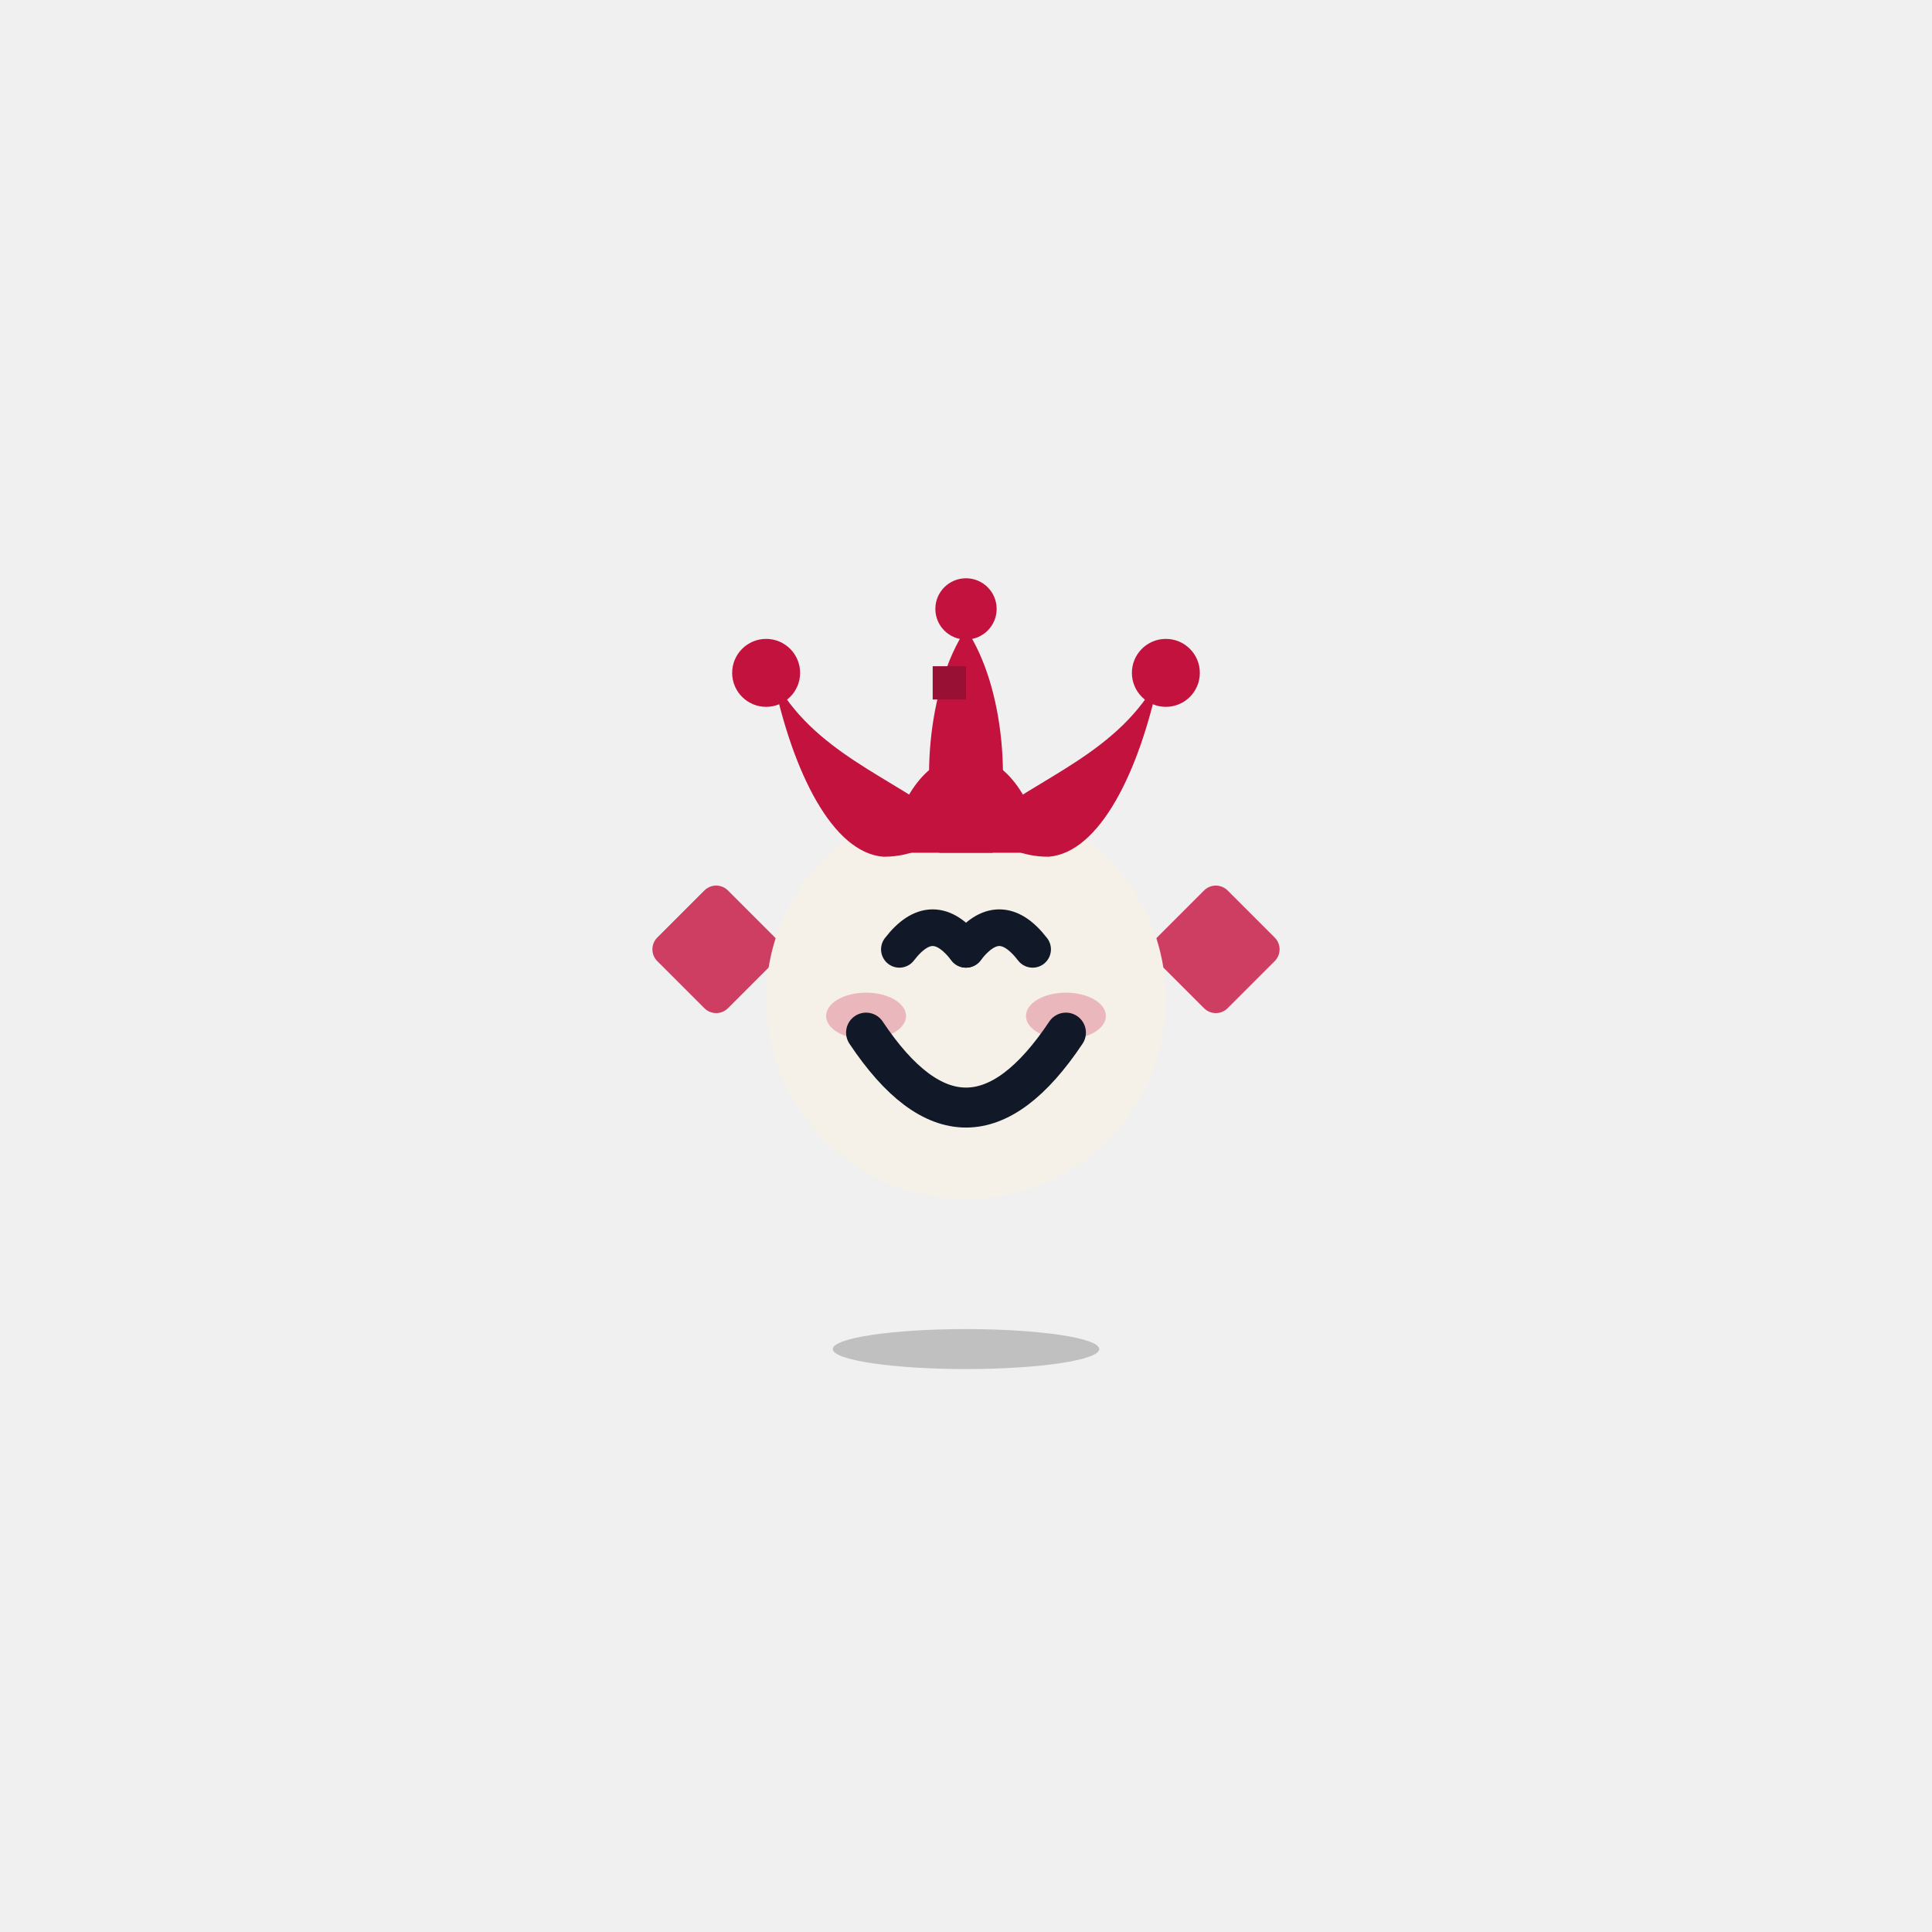
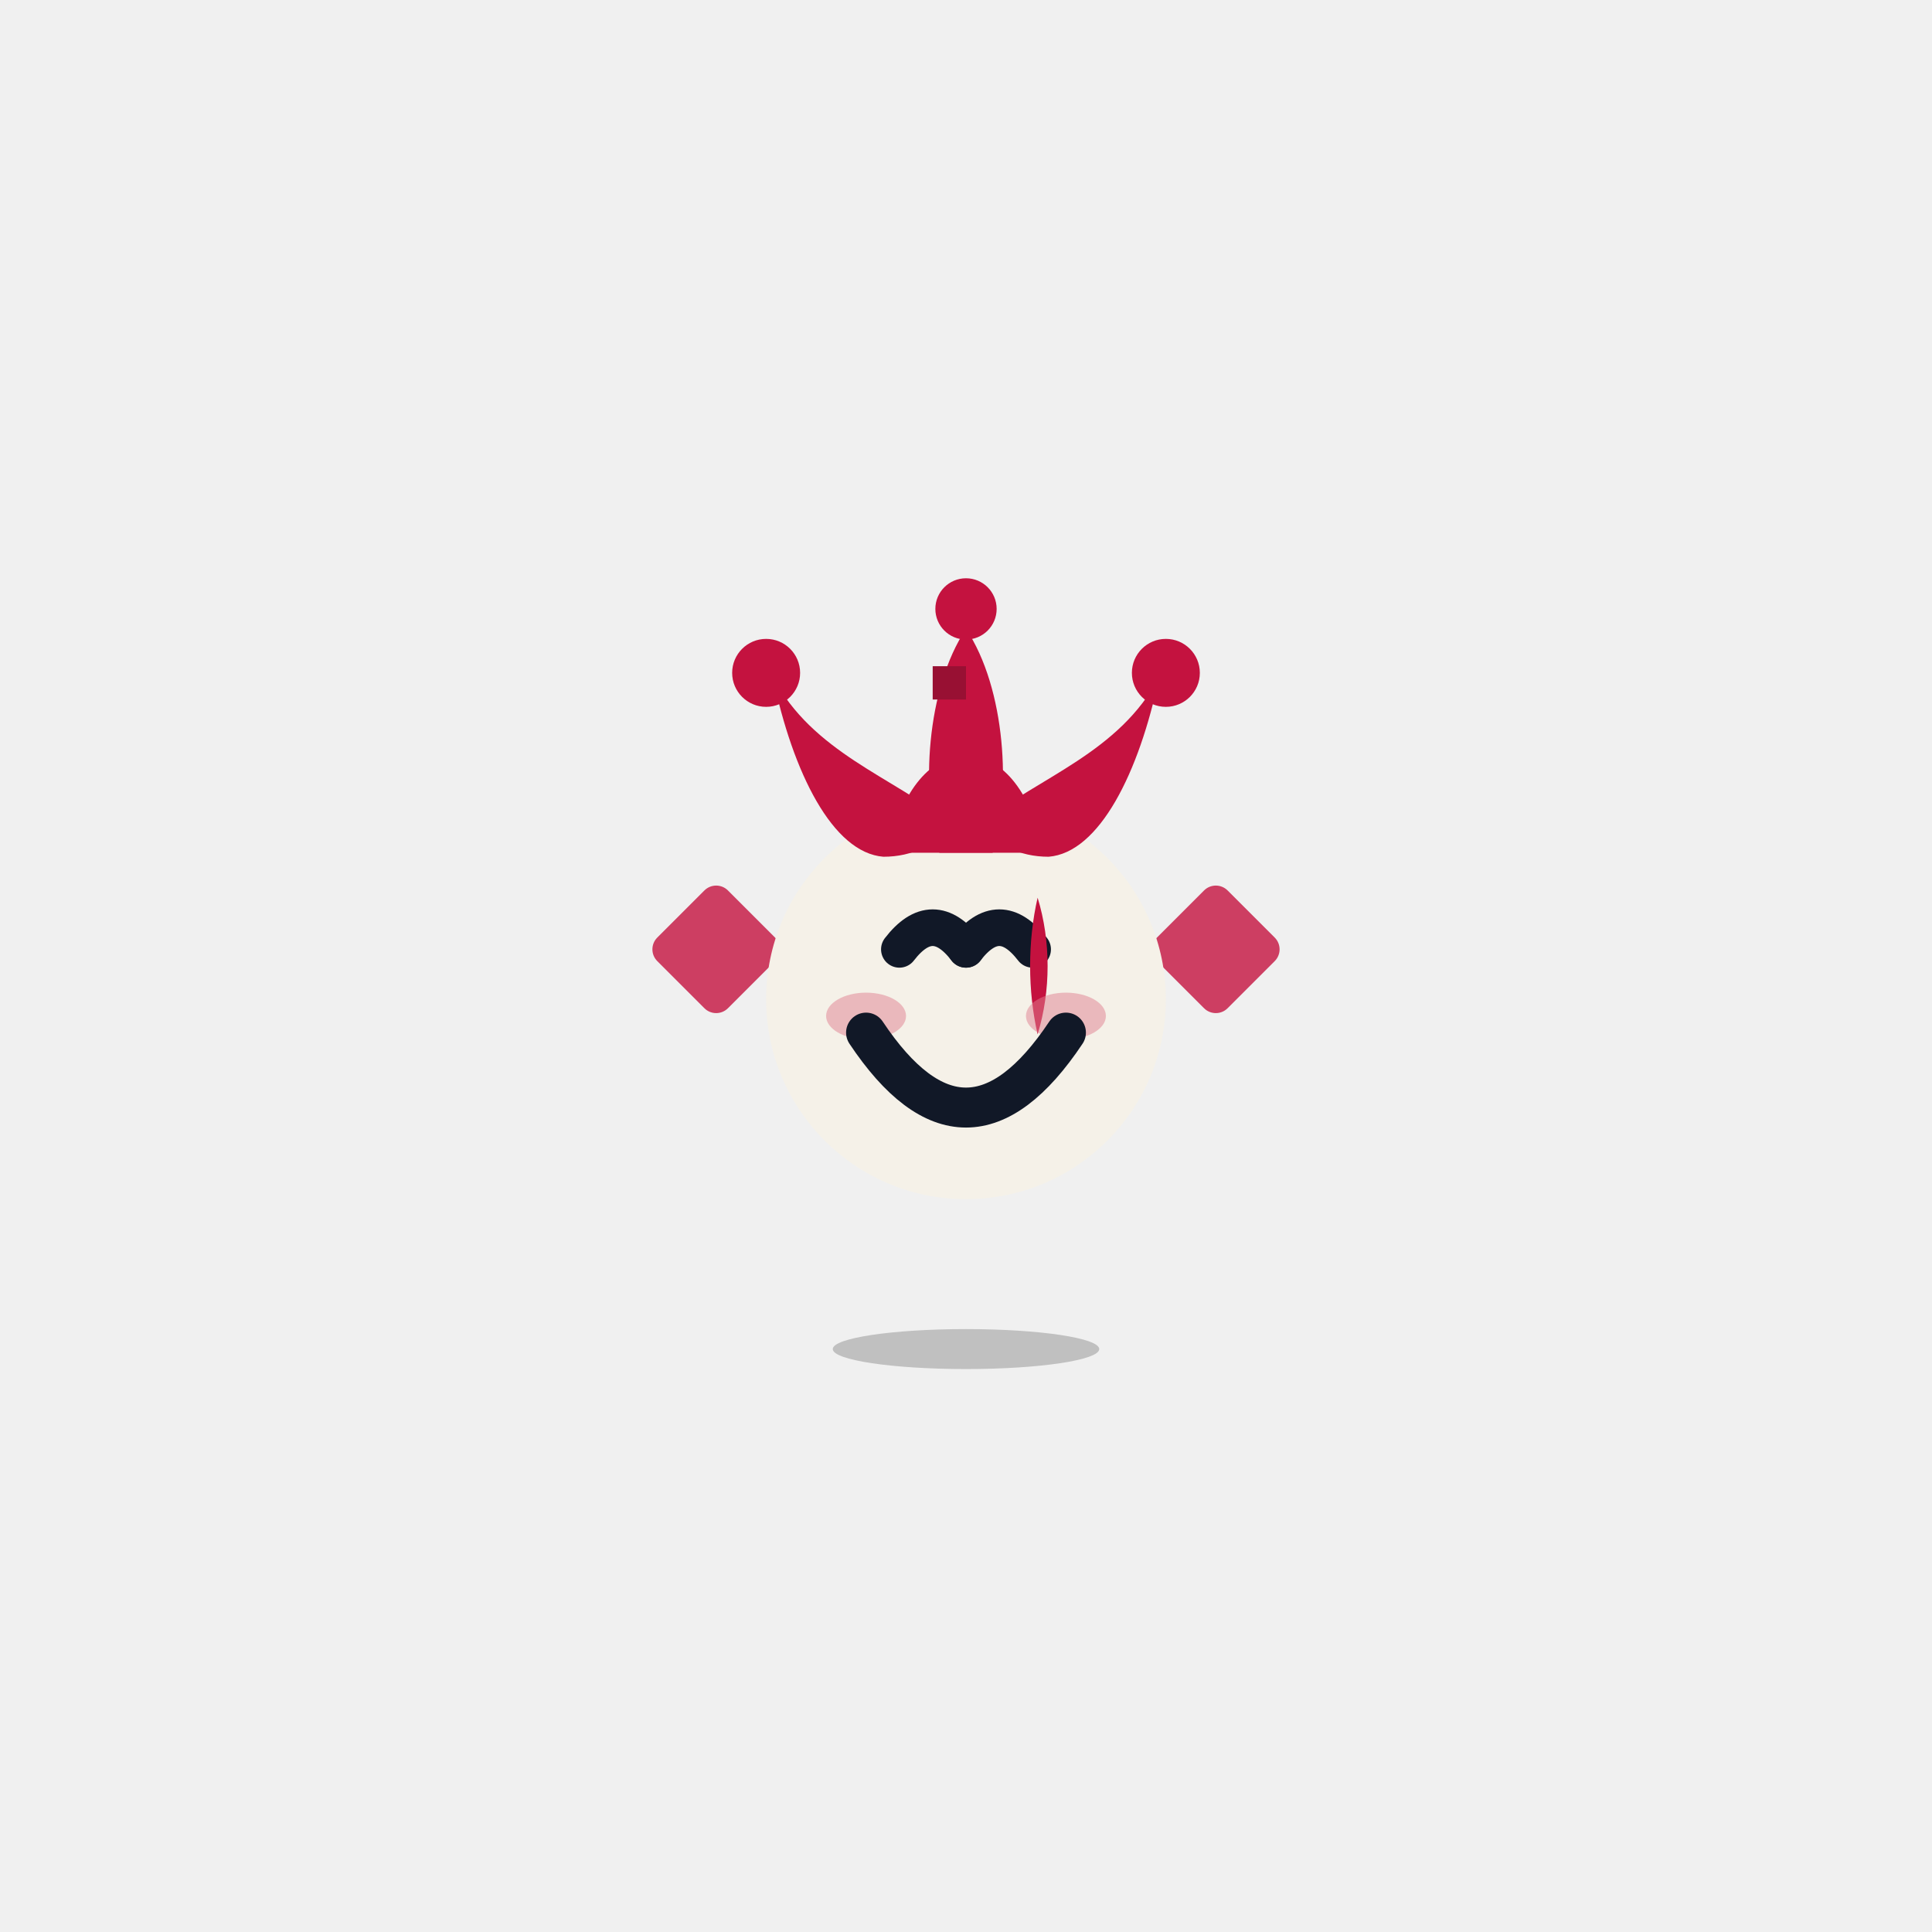
<svg xmlns="http://www.w3.org/2000/svg" viewBox="-18 -18 58 58" fill="none">
  <defs>
    <style>
      /* `done` = full happy animation + a pixel bubble overlay holding
         a green check. The happy half gives personality (jumps, waving
         arms, ^^ eyes, blush, sparkles). The bubble half carries the
         semantic "task completed" signal. Both loop infinitely — the
         state machine's AUTO_RETURN handles cleanup after a few seconds,
         same as the old `happy` wiring. */

      /* === Happy body (identical timings to happy.svg) === */
      .done-body {
        transform-origin: 11px 18px;
        animation: done-jump 1s ease-in-out infinite;
      }
      .done-shadow {
        transform-origin: 11px 22.5px;
        animation: done-shadow 1s ease-in-out infinite;
      }
      .done-arm-l {
        transform-origin: 3.5px 10.5px;
        animation: done-arm-l 0.5s ease-in-out infinite alternate;
      }
      .done-arm-r {
        transform-origin: 18.5px 10.5px;
        animation: done-arm-r 0.5s ease-in-out infinite alternate;
      }
      .done-spark { opacity: 0; }
      .done-sp1 { animation: done-spark-flash 1.5s step-end infinite; animation-delay: 0s; }
      .done-sp2 { animation: done-spark-flash 1.5s step-end infinite; animation-delay: 0.5s; }
      .done-sp3 { animation: done-spark-flash 1.5s step-end infinite; animation-delay: 1s; }
      .done-sp4 { animation: done-spark-flash 1.5s step-end infinite; animation-delay: 0.75s; }

      /* === Bubble overlay — "speaking at you from the side" ===
         Positioned fully to the right of the pet's body, at face level
         (y≈9, same as the eyes). This keeps the bubble clear of the
         waving right arm (x 17..20, y 9..12) and the head silhouette,
         so nothing overlaps as the pet jumps. Pop origin at the tail
         root so the bubble visually emerges from the face. */
      .done-bubble {
        transform-origin: 21px 9px;
        transform: scale(0);
        animation: done-bubble-pop 0.4s cubic-bezier(0.34, 1.56, 0.64, 1) 0.15s forwards;
      }
      /* Check mark draws in after the bubble settles, using a
         stroke-dasharray "writing" effect so it feels hand-drawn. */
      .done-chk {
        stroke-dasharray: 8;
        stroke-dashoffset: 8;
        animation: done-chk-draw 0.25s ease-out 0.5s forwards;
      }

      @keyframes done-jump {
        0%,100% { transform: translateY(0) scaleY(1); }
        12%     { transform: translateY(0) scaleY(0.86); }
        30%     { transform: translateY(-7px) scaleY(1.07); }
        50%     { transform: translateY(-8px) scaleY(1); }
        70%     { transform: translateY(-7px) scaleY(1.07); }
        88%     { transform: translateY(0) scaleY(0.86); }
      }
      @keyframes done-shadow {
        0%,100% { transform: scaleX(1); opacity: 0.35; }
        30%,70% { transform: scaleX(0.4); opacity: 0.07; }
      }
      @keyframes done-arm-l {
        from { transform: rotate(-55deg); }
        to   { transform: rotate(-65deg); }
      }
      @keyframes done-arm-r {
        from { transform: rotate(55deg); }
        to   { transform: rotate(65deg); }
      }
      @keyframes done-spark-flash {
        0%  { opacity: 0; }
        10% { opacity: 1; }
        30% { opacity: 0; }
        100%{ opacity: 0; }
      }
      @keyframes done-bubble-pop {
        0%   { transform: scale(0); }
        60%  { transform: scale(1.2); }
        100% { transform: scale(1); }
      }
      @keyframes done-chk-draw {
        to { stroke-dashoffset: 0; }
      }
    </style>
  </defs>
  <g class="done-spark done-sp1" fill="#FFD700">
    <rect x="1" y="4" width="1" height="1" />
    <rect x="0" y="5" width="3" height="0.5" />
    <rect x="1" y="6" width="1" height="1" />
  </g>
  <g class="done-spark done-sp2" fill="#FF9F3F">
    <rect x="19" y="2" width="1" height="1" />
    <rect x="18" y="3" width="3" height="0.5" />
    <rect x="19" y="4" width="1" height="1" />
  </g>
  <g class="done-spark done-sp3" fill="#FFF59D">
    <rect x="20" y="11" width="1" height="1" />
    <rect x="19" y="12" width="3" height="0.5" />
    <rect x="20" y="13" width="1" height="1" />
  </g>
  <g class="done-spark done-sp4" fill="#FFB3C6">
    <rect x="-2" y="10" width="1" height="1" />
    <rect x="-3" y="11" width="3" height="0.5" />
    <rect x="-2" y="12" width="1" height="1" />
  </g>
  <ellipse class="done-shadow" cx="11" cy="22.5" rx="4" ry="0.6" fill="#c0c0c0" />
  <g class="done-body">
    <g class="done-arm-l">
      <rect x="2" y="9" width="3" height="3" rx="0.5" fill="#c4123f" opacity="0.8" transform="rotate(45 3.5 10.5)" />
    </g>
    <g class="done-arm-r">
      <rect x="17" y="9" width="3" height="3" rx="0.5" fill="#c4123f" opacity="0.8" transform="rotate(45 18.5 10.5)" />
    </g>
    <rect x="5" y="6" width="12" height="12" rx="6" fill="#f5f1e8" />
    <g class="pet-hat" transform="translate(11.00 7.00) rotate(0.0)">
      <path d="M-0.48 -0.30 C-2.20 -1.68 -4.60 -2.40 -5.80 -4.68 C-5.20 -1.80 -4.00 0.60 -2.48 0.72 C-1.60 0.72 -0.88 0.36 -0.48 -0.30 Z" fill="#c4123f" />
      <path d="M0.48 -0.30 C2.20 -1.68 4.60 -2.40 5.80 -4.68 C5.20 -1.80 4.00 0.60 2.48 0.72 C1.60 0.72 0.88 0.36 0.48 -0.30 Z" fill="#c4123f" />
      <path d="M-2.32 0.60 C-1.60 -3.30 1.60 -3.30 2.32 0.60 Z" fill="#c4123f" />
      <path d="M0 -6.12 C-1.20 -4.32 -1.36 -1.20 -0.80 0.60 L0.80 0.60 C1.36 -1.20 1.20 -4.32 0 -6.12 Z" fill="#c4123f" />
      <circle cx="-6.00" cy="-4.80" r="1.02" fill="#c4123f" />
      <circle cx="6.00" cy="-4.80" r="1.02" fill="#c4123f" />
      <circle cx="0" cy="-6.72" r="0.92" fill="#c4123f" />
    </g>
    <rect x="10" y="2" width="1" height="1" fill="#981033" />
    <path d="M9 10.5 Q10 9.2 11 10.5" stroke="#111827" stroke-width="1.1" stroke-linecap="round" fill="none" />
    <path d="M11 10.5 Q12 9.2 13 10.5" stroke="#111827" stroke-width="1.1" stroke-linecap="round" fill="none" />
+     <path d="M13.15 8.95 C13.55 10.25 13.55 11.75 13.15 13.05 C12.85 11.75 12.85 10.25 13.15 8.95 Z" fill="#c4123f" />
    <ellipse cx="8" cy="12.5" rx="1.2" ry="0.7" fill="#e08090" opacity="0.5" />
    <ellipse cx="14" cy="12.5" rx="1.2" ry="0.7" fill="#e08090" opacity="0.5" />
    <path d="M8 13 Q11 17.5 14 13" stroke="#111827" stroke-width="1.2" stroke-linecap="round" fill="none" />
    <g class="done-bubble">
      <circle cx="25" cy="9" r="3.8" fill="#ffffff" stroke="#d8dde8" stroke-width="0.4" />
      <path d="M21 9 L23 7.8 L23 10.2 Z" fill="#ffffff" stroke="#d8dde8" stroke-width="0.4" stroke-linejoin="round" />
      <rect x="22.8" y="8.2" width="0.6" height="1.6" fill="#ffffff" />
      <path class="done-chk" d="M23 9 L24.5 10.5 L27 7.5" stroke="#22C55E" stroke-width="1.4" stroke-linecap="round" stroke-linejoin="round" fill="none" />
    </g>
  </g>
</svg>
